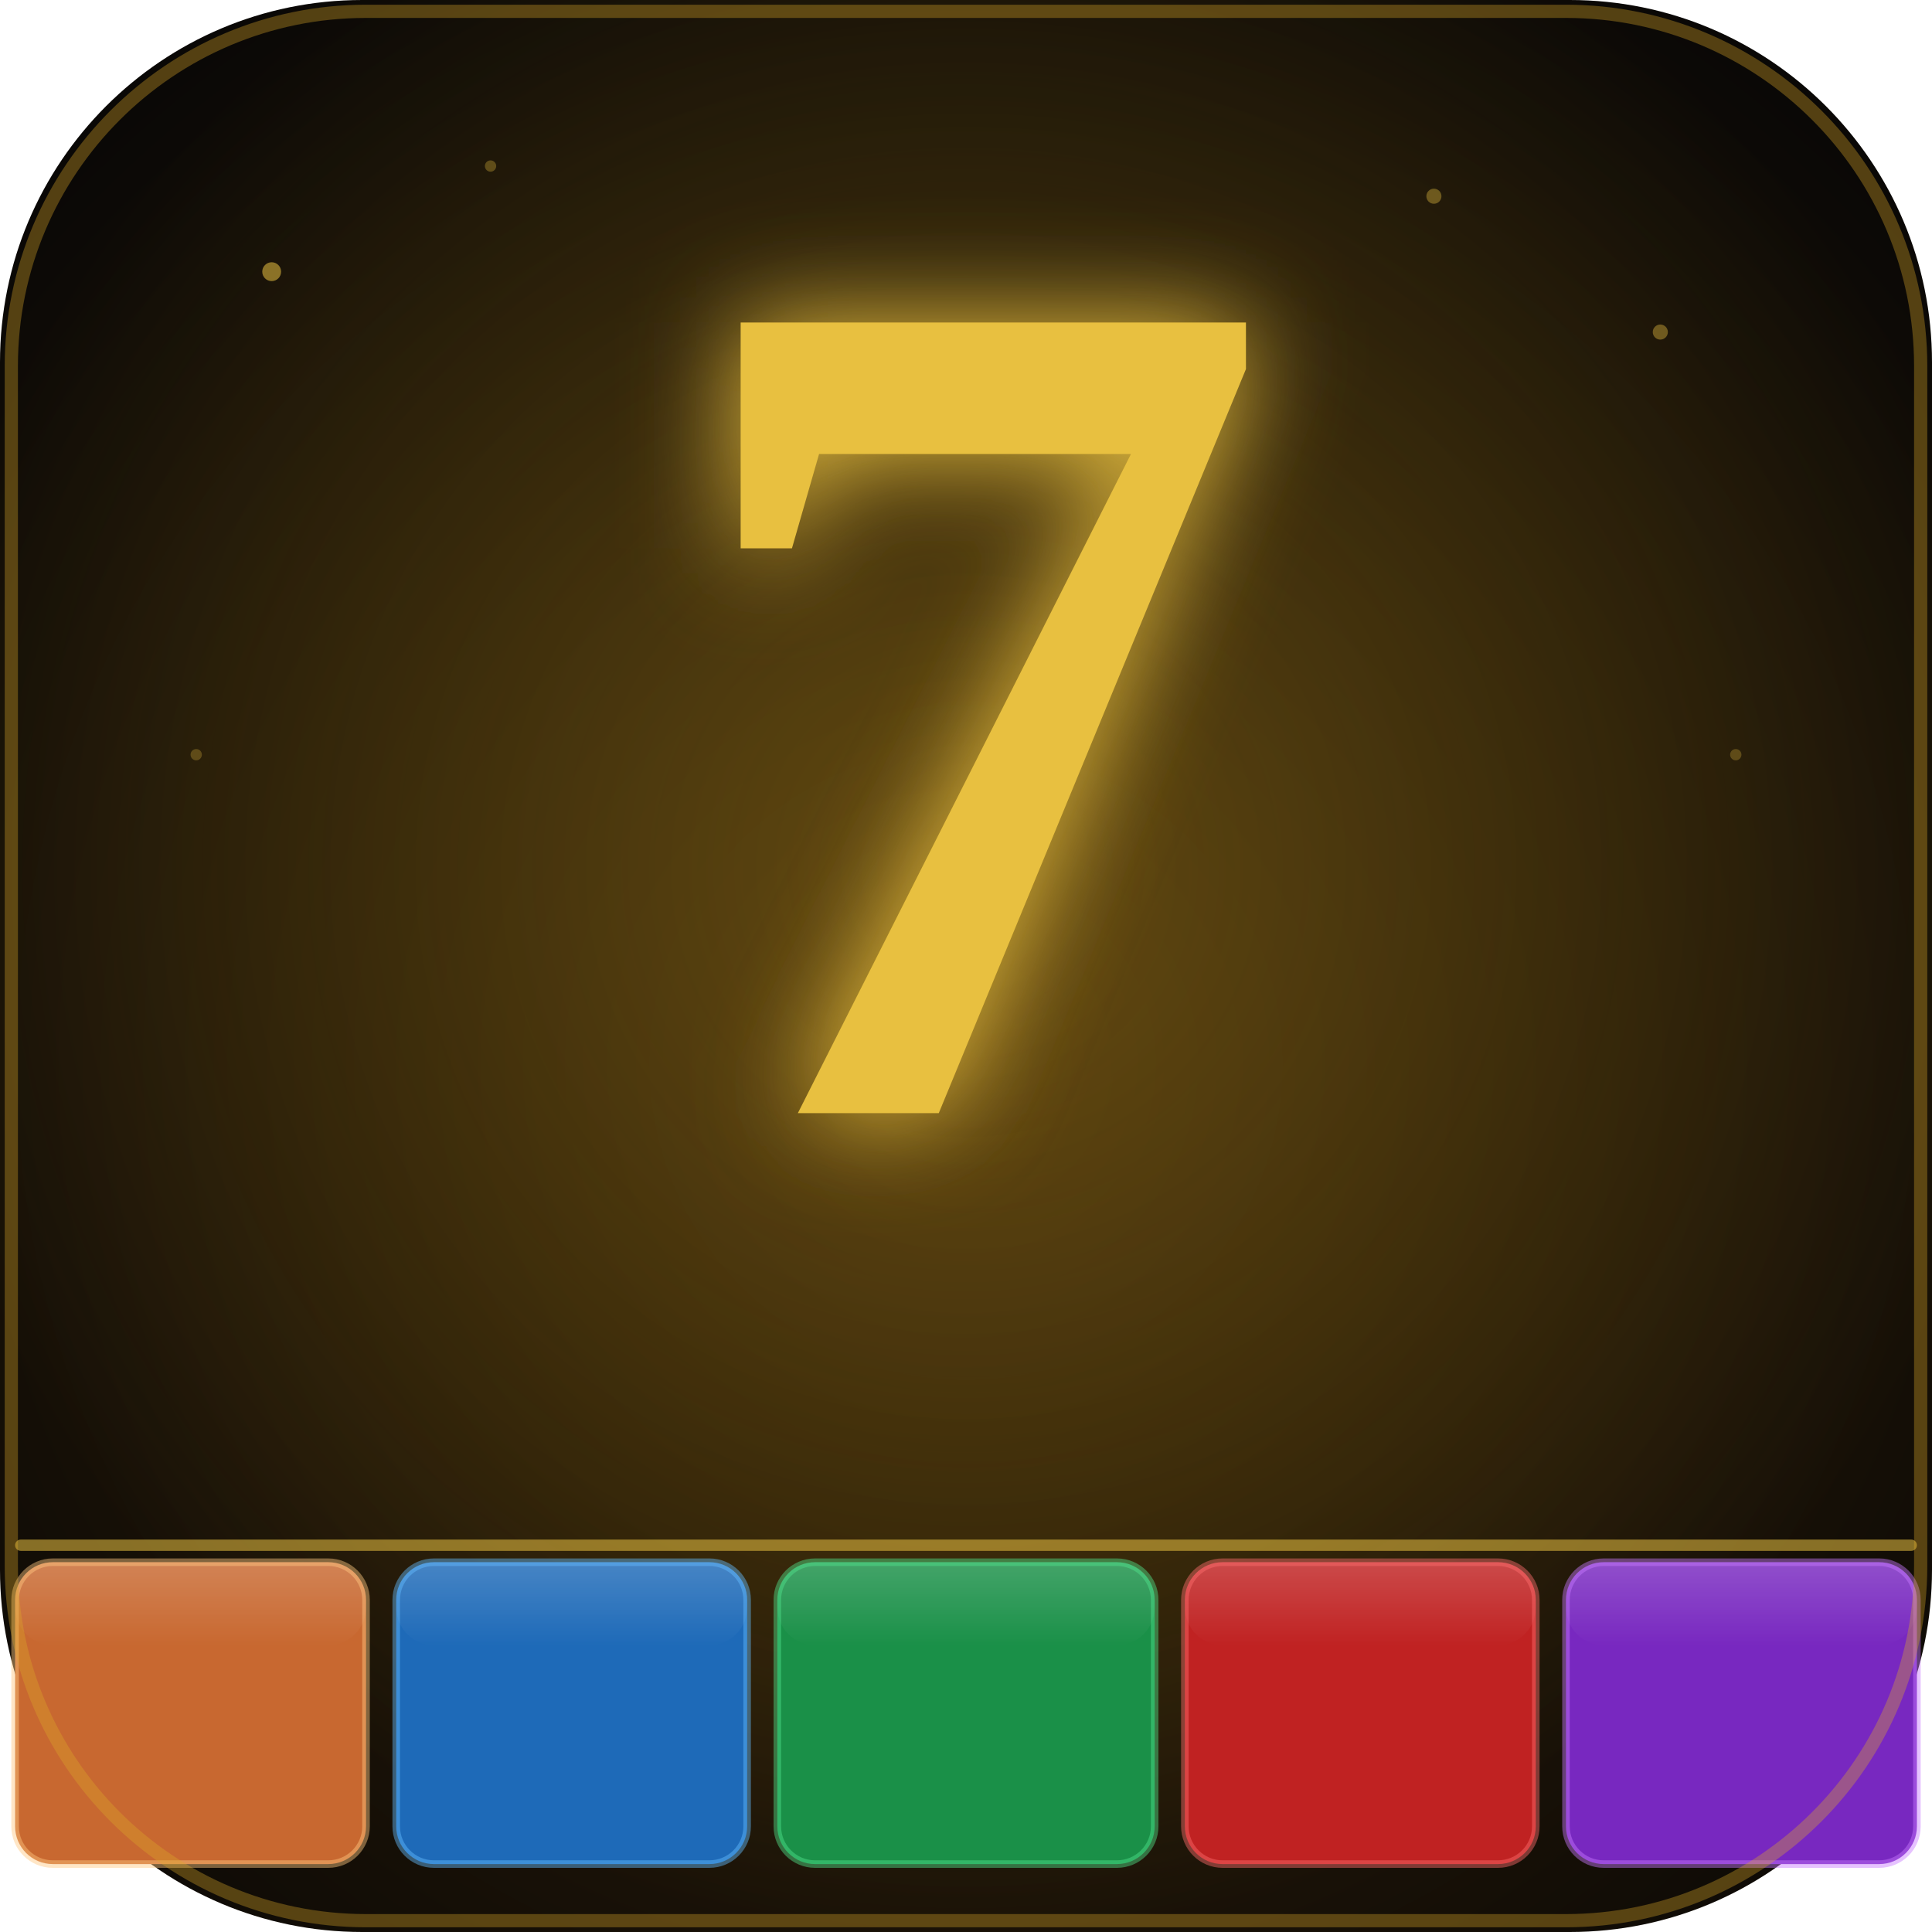
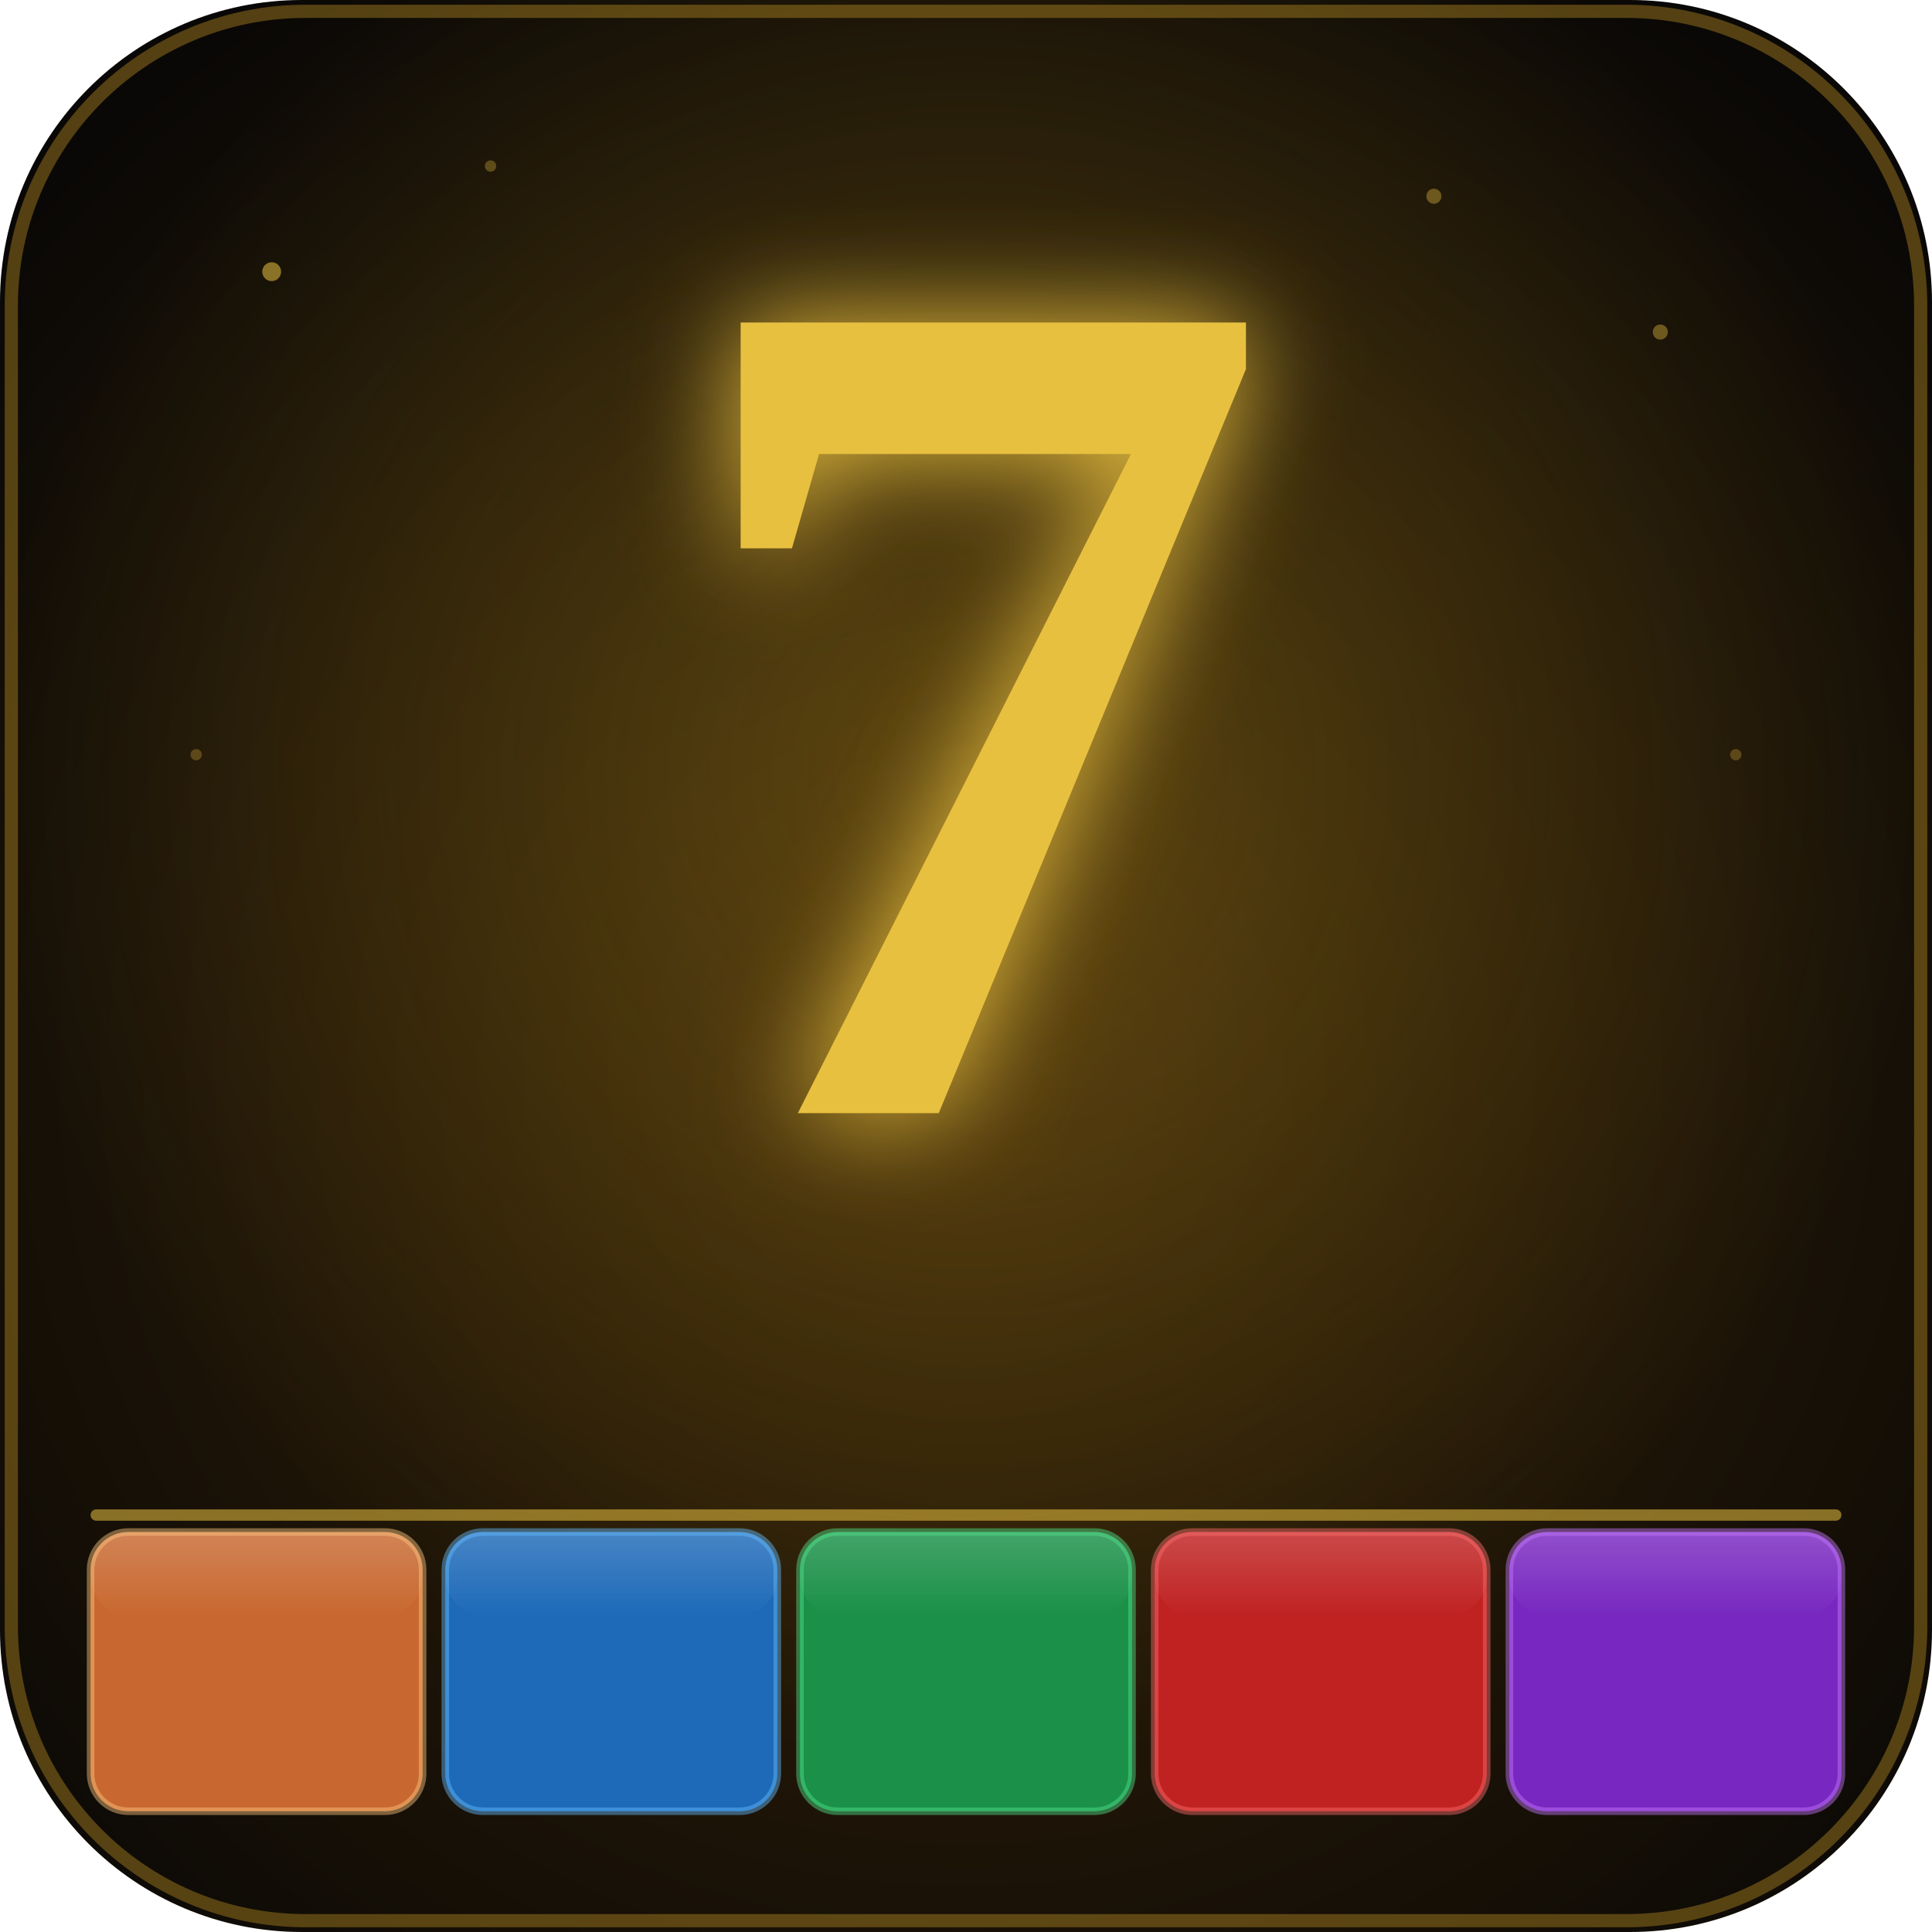
<svg xmlns="http://www.w3.org/2000/svg" viewBox="0 0 512 512">
  <defs>
    <radialGradient id="bg" cx="50%" cy="55%" r="65%">
      <stop offset="0%" stop-color="#3a2608" stop-opacity="1" />
      <stop offset="100%" stop-color="#0a0806" stop-opacity="1" />
    </radialGradient>
-     <radialGradient id="glow7" cx="50%" cy="45%" r="55%">
-       <stop offset="0%" stop-color="#e0b428" stop-opacity=".28" />
+     <radialGradient id="glow7" cx="50%" cy="40%" r="50%">
+       <stop offset="0%" stop-color="#e0b428" stop-opacity=".26" />
      <stop offset="100%" stop-color="#e0b428" stop-opacity="0" />
    </radialGradient>
    <filter id="f7" x="-30%" y="-30%" width="160%" height="160%">
      <feGaussianBlur stdDeviation="14" result="b" />
      <feMerge>
        <feMergeNode in="b" />
        <feMergeNode in="SourceGraphic" />
      </feMerge>
    </filter>
    <linearGradient id="stripe" x1="0%" y1="0%" x2="0%" y2="100%">
      <stop offset="0%" stop-color="rgba(255,255,255,.18)" />
      <stop offset="100%" stop-color="rgba(255,255,255,0)" />
    </linearGradient>
  </defs>
-   <rect width="512" height="512" rx="96" fill="url(#bg)" />
-   <rect width="512" height="512" rx="96" fill="url(#glow7)" />
+   <rect width="512" height="512" rx="80" fill="url(#bg)" />
+   <rect width="512" height="512" rx="80" fill="url(#glow7)" />
  <circle cx="72" cy="72" r="2.5" fill="#e8c040" opacity=".55" />
  <circle cx="440" cy="88" r="2" fill="#e8c040" opacity=".40" />
  <circle cx="460" cy="200" r="1.5" fill="#e8c040" opacity=".28" />
  <circle cx="52" cy="200" r="1.5" fill="#e8c040" opacity=".28" />
  <circle cx="130" cy="44" r="1.5" fill="#e8c040" opacity=".32" />
  <circle cx="380" cy="52" r="2" fill="#e8c040" opacity=".38" />
  <g filter="url(#f7)">
    <text x="258" y="295" font-family="Georgia,'Times New Roman',serif" font-size="320" font-weight="900" fill="#e8c040" text-anchor="middle" dominant-baseline="alphabetic">7</text>
  </g>
-   <rect x="4" y="414" width="93" height="80" rx="10" fill="#c86830" />
-   <rect x="4" y="414" width="93" height="22" rx="10" fill="url(#stripe)" />
-   <rect x="4" y="414" width="93" height="80" rx="10" fill="none" stroke="rgba(255,200,130,.45)" stroke-width="2" />
-   <rect x="105" y="414" width="93" height="80" rx="10" fill="#1e6ab8" />
-   <rect x="105" y="414" width="93" height="22" rx="10" fill="url(#stripe)" />
-   <rect x="105" y="414" width="93" height="80" rx="10" fill="none" stroke="rgba(100,190,255,.45)" stroke-width="2" />
-   <rect x="206" y="414" width="100" height="80" rx="10" fill="#1a9048" />
-   <rect x="206" y="414" width="100" height="22" rx="10" fill="url(#stripe)" />
-   <rect x="206" y="414" width="100" height="80" rx="10" fill="none" stroke="rgba(80,230,140,.45)" stroke-width="2" />
-   <rect x="314" y="414" width="93" height="80" rx="10" fill="#c02222" />
-   <rect x="314" y="414" width="93" height="22" rx="10" fill="url(#stripe)" />
-   <rect x="314" y="414" width="93" height="80" rx="10" fill="none" stroke="rgba(255,110,110,.45)" stroke-width="2" />
-   <rect x="415" y="414" width="93" height="80" rx="10" fill="#7828c0" />
-   <rect x="415" y="414" width="93" height="22" rx="10" fill="url(#stripe)" />
-   <rect x="415" y="414" width="93" height="80" rx="10" fill="none" stroke="rgba(200,120,255,.45)" stroke-width="2" />
-   <rect x="4" y="408" width="504" height="3" rx="1.5" fill="#e8c040" opacity=".55" />
-   <rect x="3" y="3" width="506" height="506" rx="94" fill="none" stroke="rgba(220,170,40,.35)" stroke-width="3.5" />
+   <rect x="24" y="406" width="88" height="74" rx="10" fill="#c86830" />
+   <rect x="24" y="406" width="88" height="22" rx="10" fill="url(#stripe)" />
+   <rect x="24" y="406" width="88" height="74" rx="10" fill="none" stroke="rgba(255,200,130,.45)" stroke-width="2" />
+   <rect x="118" y="406" width="88" height="74" rx="10" fill="#1e6ab8" />
+   <rect x="118" y="406" width="88" height="22" rx="10" fill="url(#stripe)" />
+   <rect x="118" y="406" width="88" height="74" rx="10" fill="none" stroke="rgba(100,190,255,.45)" stroke-width="2" />
+   <rect x="212" y="406" width="88" height="74" rx="10" fill="#1a9048" />
+   <rect x="212" y="406" width="88" height="22" rx="10" fill="url(#stripe)" />
+   <rect x="212" y="406" width="88" height="74" rx="10" fill="none" stroke="rgba(80,230,140,.45)" stroke-width="2" />
+   <rect x="306" y="406" width="88" height="74" rx="10" fill="#c02222" />
+   <rect x="306" y="406" width="88" height="22" rx="10" fill="url(#stripe)" />
+   <rect x="306" y="406" width="88" height="74" rx="10" fill="none" stroke="rgba(255,110,110,.45)" stroke-width="2" />
+   <rect x="400" y="406" width="88" height="74" rx="10" fill="#7828c0" />
+   <rect x="400" y="406" width="88" height="22" rx="10" fill="url(#stripe)" />
+   <rect x="400" y="406" width="88" height="74" rx="10" fill="none" stroke="rgba(200,120,255,.45)" stroke-width="2" />
+   <rect x="24" y="400" width="464" height="3" rx="1.5" fill="#e8c040" opacity=".55" />
+   <rect x="3" y="3" width="506" height="506" rx="78" fill="none" stroke="rgba(220,170,40,.35)" stroke-width="3.5" />
</svg>
